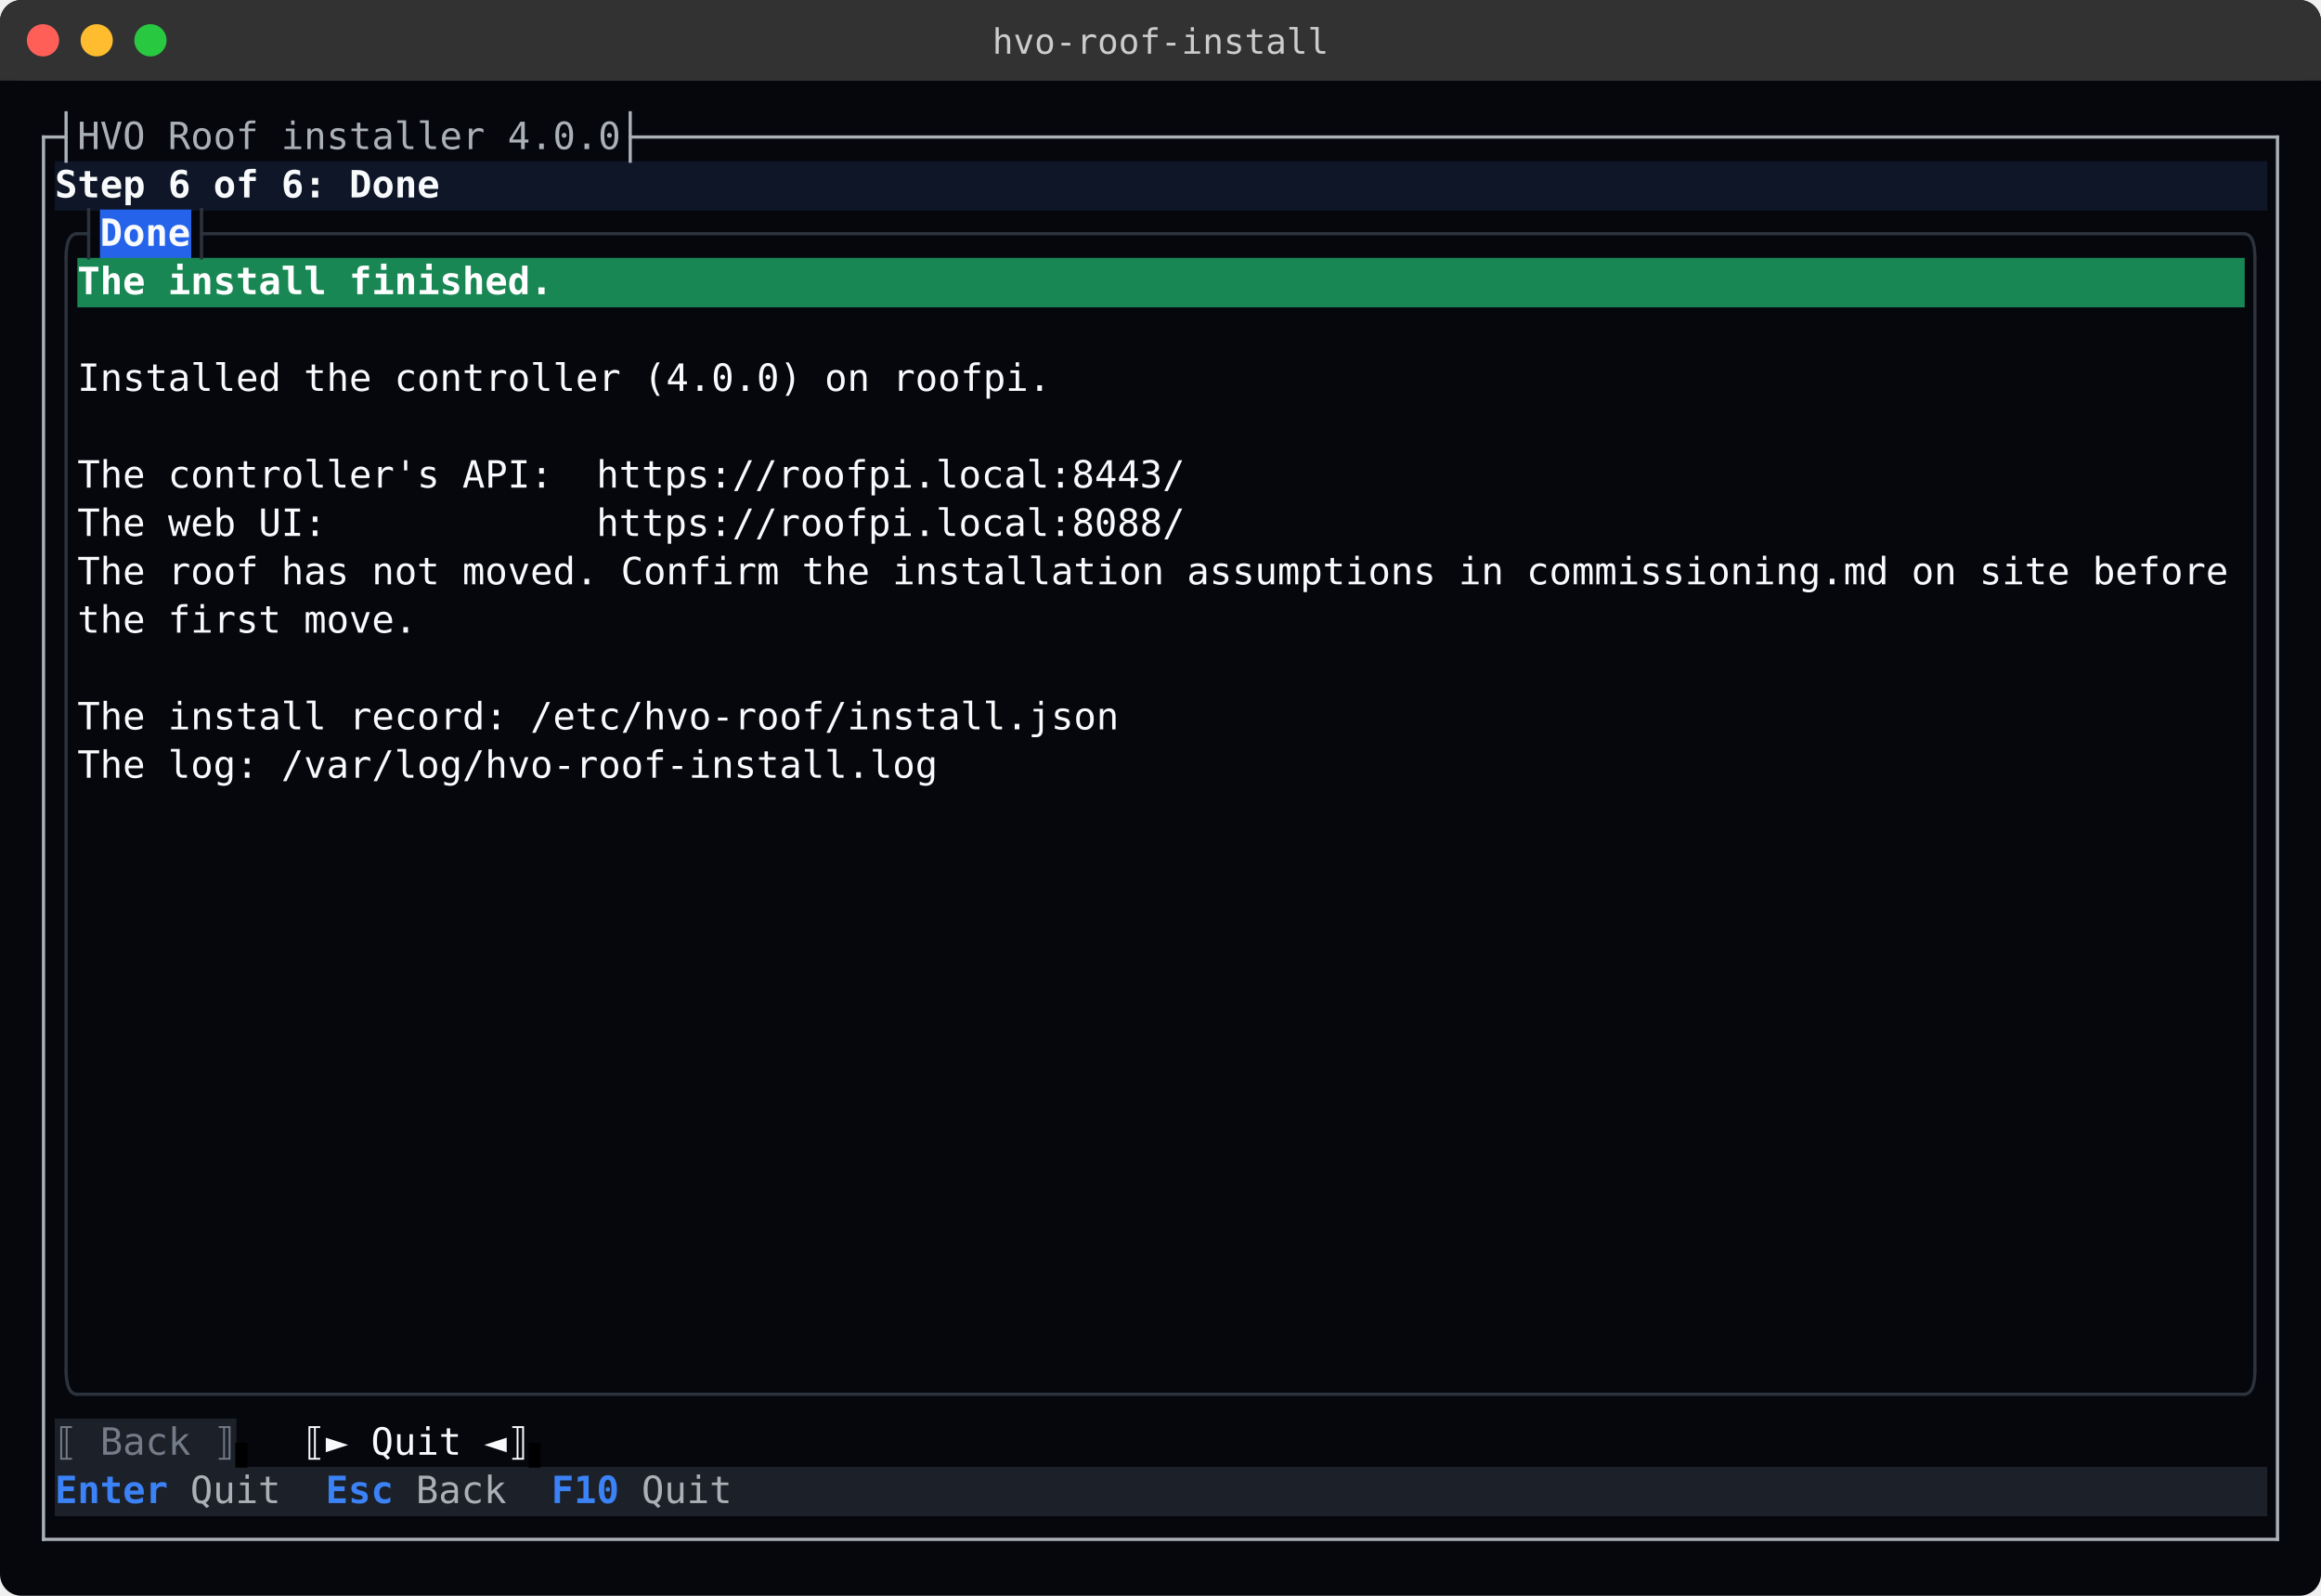
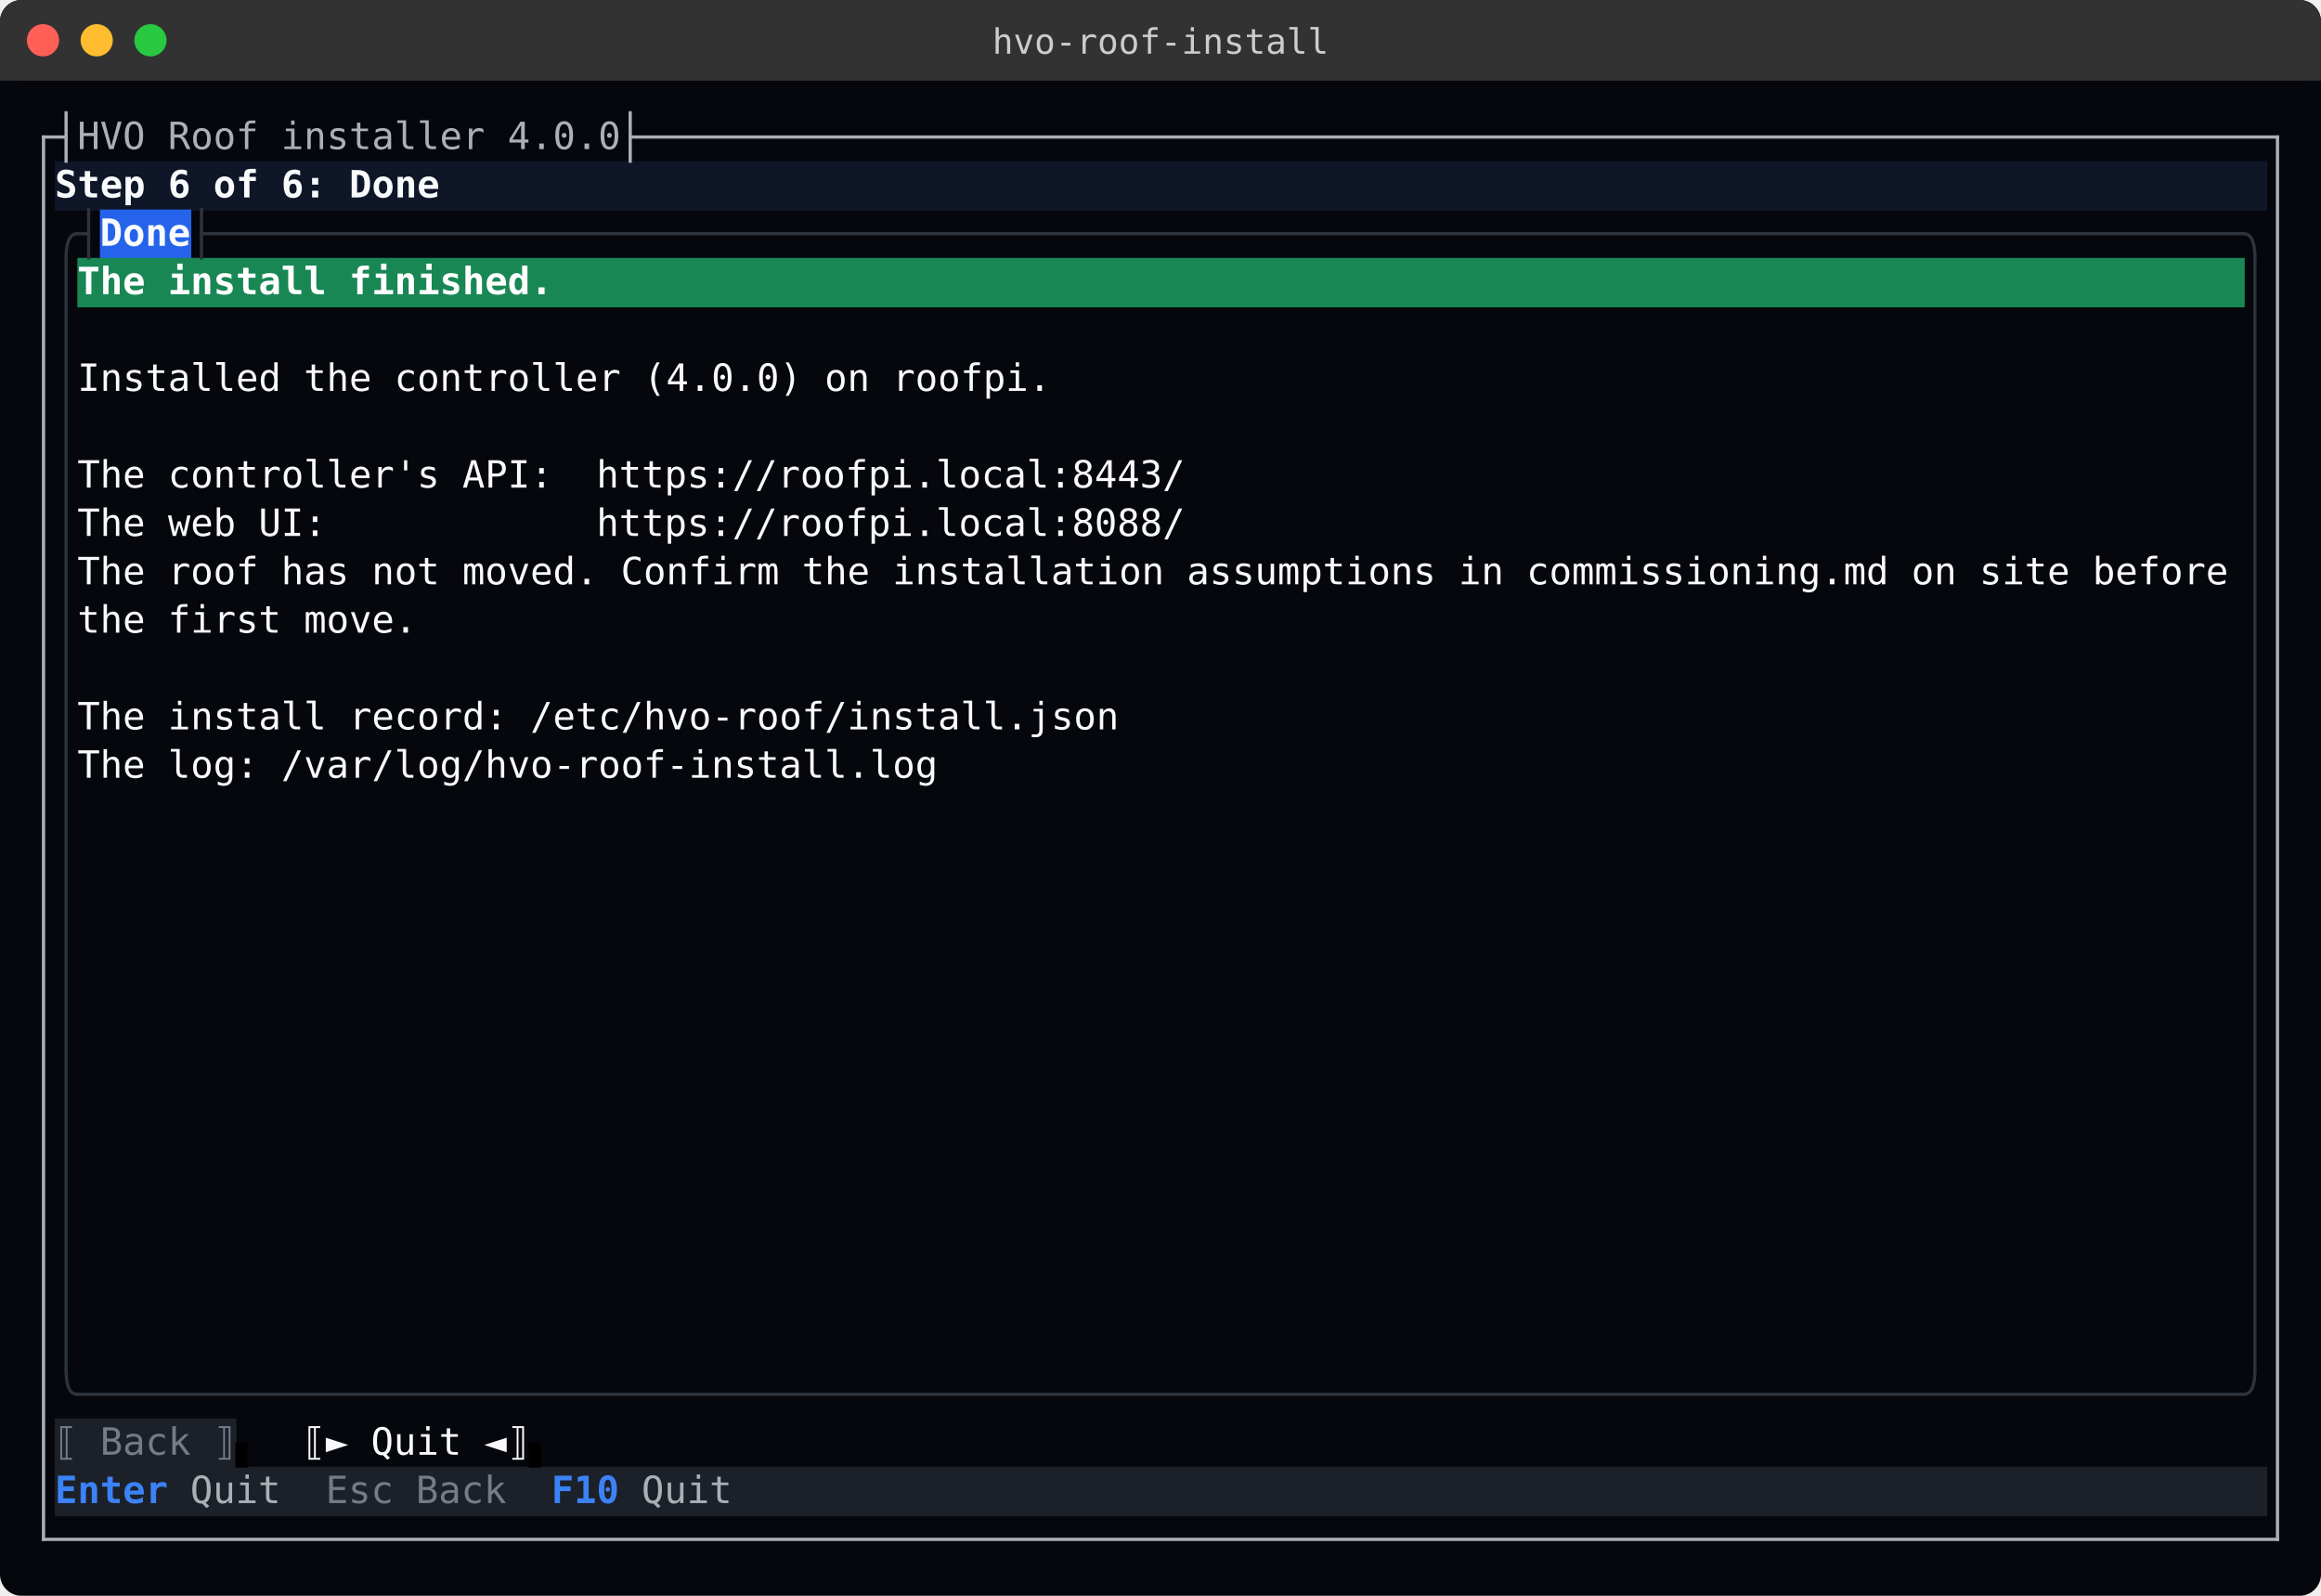
<svg xmlns="http://www.w3.org/2000/svg" width="864" height="594" viewBox="0 0 864.00 594.00" role="img" aria-label="hvo-roof-install">
  <g font-family="ui-monospace, SFMono-Regular, 'Cascadia Mono', 'DejaVu Sans Mono', Menlo, Consolas, 'Liberation Mono', monospace" font-size="14" xml:space="preserve" style="white-space: pre">
    <rect x="0" y="0" width="864.00" height="594.00" rx="8" fill="#05070d" />
    <rect x="0" y="0" width="864.00" height="30" rx="8" fill="#323233" />
    <rect x="0" y="22" width="864.00" height="8" fill="#323233" />
    <circle cx="16" cy="15.0" r="6" fill="#ff5f57" />
    <circle cx="36" cy="15.0" r="6" fill="#febc2e" />
    <circle cx="56" cy="15.0" r="6" fill="#28c840" />
    <text x="432.00" y="20.0" fill="#cccccc" text-anchor="middle" font-size="13">hvo-roof-install</text>
    <rect x="20.40" y="60" width="823.60" height="18.4" fill="#0e1628" />
    <rect x="37.20" y="78" width="34.00" height="18.4" fill="#2563eb" />
    <rect x="28.80" y="96" width="806.80" height="18.4" fill="#198754" />
    <rect x="20.40" y="528" width="67.60" height="18.4" fill="#1c2028" />
    <rect x="20.40" y="546" width="823.60" height="18.4" fill="#1c2028" />
    <rect x="87.60" y="537.00" width="4.50" height="9.30" fill="#000000" />
    <rect x="196.80" y="537.00" width="4.50" height="9.30" fill="#000000" />
    <line x1="16.20" y1="50.40" x2="16.20" y2="573.60" stroke="#abb0b7" stroke-width="1.2" />
    <line x1="15.60" y1="51.00" x2="25.20" y2="51.00" stroke="#abb0b7" stroke-width="1.2" />
    <line x1="234.00" y1="51.00" x2="848.40" y2="51.00" stroke="#abb0b7" stroke-width="1.2" />
    <line x1="24.60" y1="41.40" x2="24.60" y2="60.60" stroke="#abb0b7" stroke-width="1.2" />
    <line x1="234.60" y1="41.40" x2="234.60" y2="60.60" stroke="#abb0b7" stroke-width="1.2" />
    <line x1="847.80" y1="50.40" x2="847.80" y2="573.60" stroke="#abb0b7" stroke-width="1.2" />
    <line x1="33.00" y1="77.40" x2="33.00" y2="96.60" stroke="#2d333d" stroke-width="1.2" />
    <line x1="28.20" y1="87.00" x2="33.60" y2="87.00" stroke="#2d333d" stroke-width="1.2" />
    <line x1="74.40" y1="87.00" x2="835.80" y2="87.00" stroke="#2d333d" stroke-width="1.2" />
    <line x1="75.00" y1="77.40" x2="75.00" y2="96.60" stroke="#2d333d" stroke-width="1.2" />
    <line x1="24.60" y1="95.40" x2="24.60" y2="510.60" stroke="#2d333d" stroke-width="1.2" />
    <line x1="839.40" y1="95.40" x2="839.40" y2="510.60" stroke="#2d333d" stroke-width="1.2" />
    <line x1="28.20" y1="519.00" x2="835.80" y2="519.00" stroke="#2d333d" stroke-width="1.2" />
    <line x1="15.60" y1="573.00" x2="848.40" y2="573.00" stroke="#abb0b7" stroke-width="1.2" />
    <path d="M28.80,87.00 Q24.60,87.00 24.60,96.00" fill="none" stroke="#2d333d" stroke-width="1.2" />
    <path d="M835.20,87.00 Q839.40,87.00 839.40,96.00" fill="none" stroke="#2d333d" stroke-width="1.2" />
    <path d="M24.60,510.00 Q24.60,519.00 28.80,519.00" fill="none" stroke="#2d333d" stroke-width="1.2" />
    <path d="M839.40,510.00 Q839.40,519.00 835.20,519.00" fill="none" stroke="#2d333d" stroke-width="1.2" />
    <text x="28.80" y="55.50" fill="#abb0b7" textLength="201.60" lengthAdjust="spacingAndGlyphs">HVO Roof installer 4.0.0</text>
    <text x="20.40" y="73.50" fill="#f8fafc" textLength="142.80" lengthAdjust="spacingAndGlyphs" font-weight="bold">Step 6 of 6: Done</text>
    <text x="37.20" y="91.50" fill="#f8fafc" textLength="33.60" lengthAdjust="spacingAndGlyphs" font-weight="bold">Done</text>
    <text x="28.80" y="109.50" fill="#ffffff" textLength="176.40" lengthAdjust="spacingAndGlyphs" font-weight="bold">The install finished.</text>
    <text x="28.80" y="145.50" fill="#f8fafc" textLength="361.20" lengthAdjust="spacingAndGlyphs">Installed the controller (4.0.0) on roofpi.</text>
    <text x="28.80" y="181.50" fill="#f8fafc" textLength="176.40" lengthAdjust="spacingAndGlyphs">The controller's API:</text>
    <text x="222.00" y="181.50" fill="#f8fafc" textLength="218.40" lengthAdjust="spacingAndGlyphs">https://roofpi.local:8443/</text>
    <text x="28.80" y="199.50" fill="#f8fafc" textLength="92.40" lengthAdjust="spacingAndGlyphs">The web UI:</text>
    <text x="222.00" y="199.50" fill="#f8fafc" textLength="218.40" lengthAdjust="spacingAndGlyphs">https://roofpi.local:8088/</text>
    <text x="28.80" y="217.50" fill="#f8fafc" textLength="798.00" lengthAdjust="spacingAndGlyphs">The roof has not moved. Confirm the installation assumptions in commissioning.md on site before</text>
    <text x="28.80" y="235.50" fill="#f8fafc" textLength="126.00" lengthAdjust="spacingAndGlyphs">the first move.</text>
    <text x="28.80" y="271.50" fill="#f8fafc" textLength="386.40" lengthAdjust="spacingAndGlyphs">The install record: /etc/hvo-roof/install.json</text>
    <text x="28.80" y="289.50" fill="#f8fafc" textLength="319.20" lengthAdjust="spacingAndGlyphs">The log: /var/log/hvo-roof-install.log</text>
    <text x="20.40" y="541.50" fill="#aeb9c8" textLength="67.20" lengthAdjust="spacingAndGlyphs" opacity="0.6">⟦ Back ⟧</text>
    <text x="112.80" y="541.50" fill="#f8fafc" textLength="84.00" lengthAdjust="spacingAndGlyphs">⟦► Quit ◄⟧</text>
    <text x="20.40" y="559.50" fill="#3b82f6" textLength="42.00" lengthAdjust="spacingAndGlyphs" font-weight="bold">Enter</text>
    <text x="70.80" y="559.50" fill="#abb0b7" textLength="33.60" lengthAdjust="spacingAndGlyphs">Quit</text>
-     <text x="121.20" y="559.50" fill="#3b82f6" textLength="25.20" lengthAdjust="spacingAndGlyphs" font-weight="bold">Esc</text>
-     <text x="154.80" y="559.50" fill="#abb0b7" textLength="33.60" lengthAdjust="spacingAndGlyphs">Back</text>
+     <text x="121.20" y="559.50" fill="#aeb9c8" textLength="25.20" lengthAdjust="spacingAndGlyphs" opacity="0.6">Esc</text>
+     <text x="154.80" y="559.50" fill="#aeb9c8" textLength="33.60" lengthAdjust="spacingAndGlyphs" opacity="0.6">Back</text>
    <text x="205.20" y="559.50" fill="#3b82f6" textLength="25.20" lengthAdjust="spacingAndGlyphs" font-weight="bold">F10</text>
    <text x="238.80" y="559.50" fill="#abb0b7" textLength="33.60" lengthAdjust="spacingAndGlyphs">Quit</text>
  </g>
</svg>
